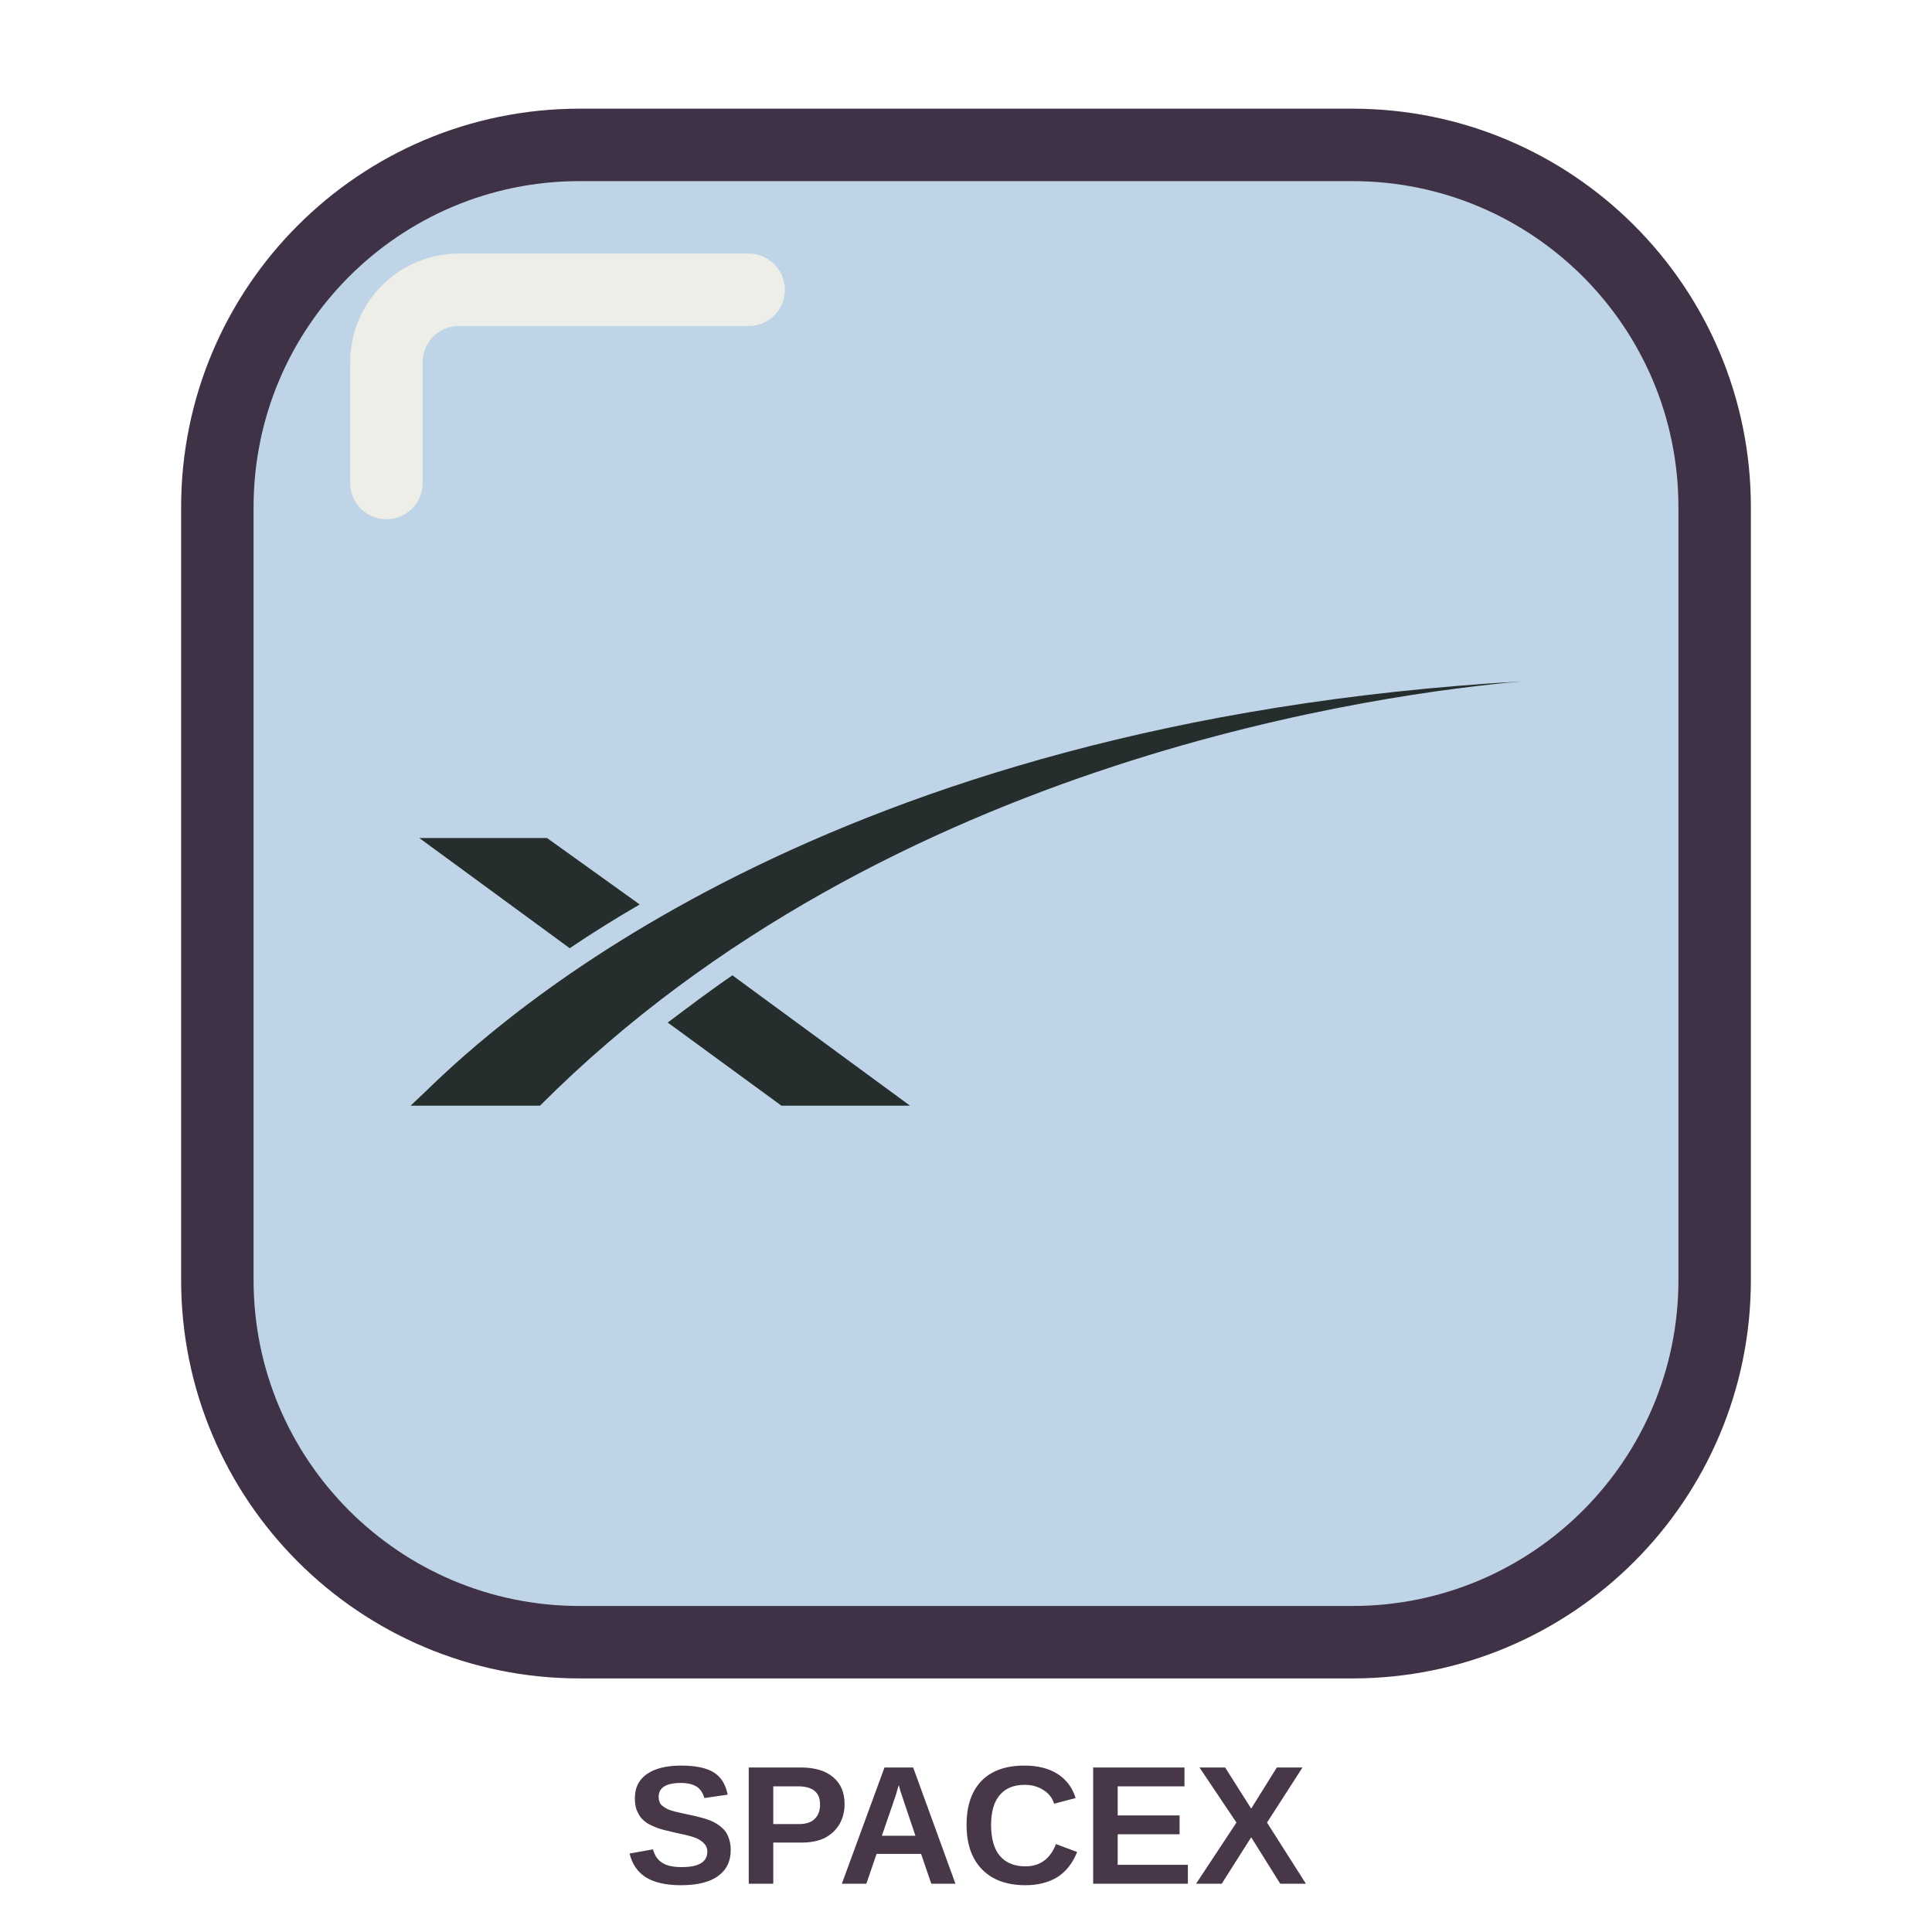
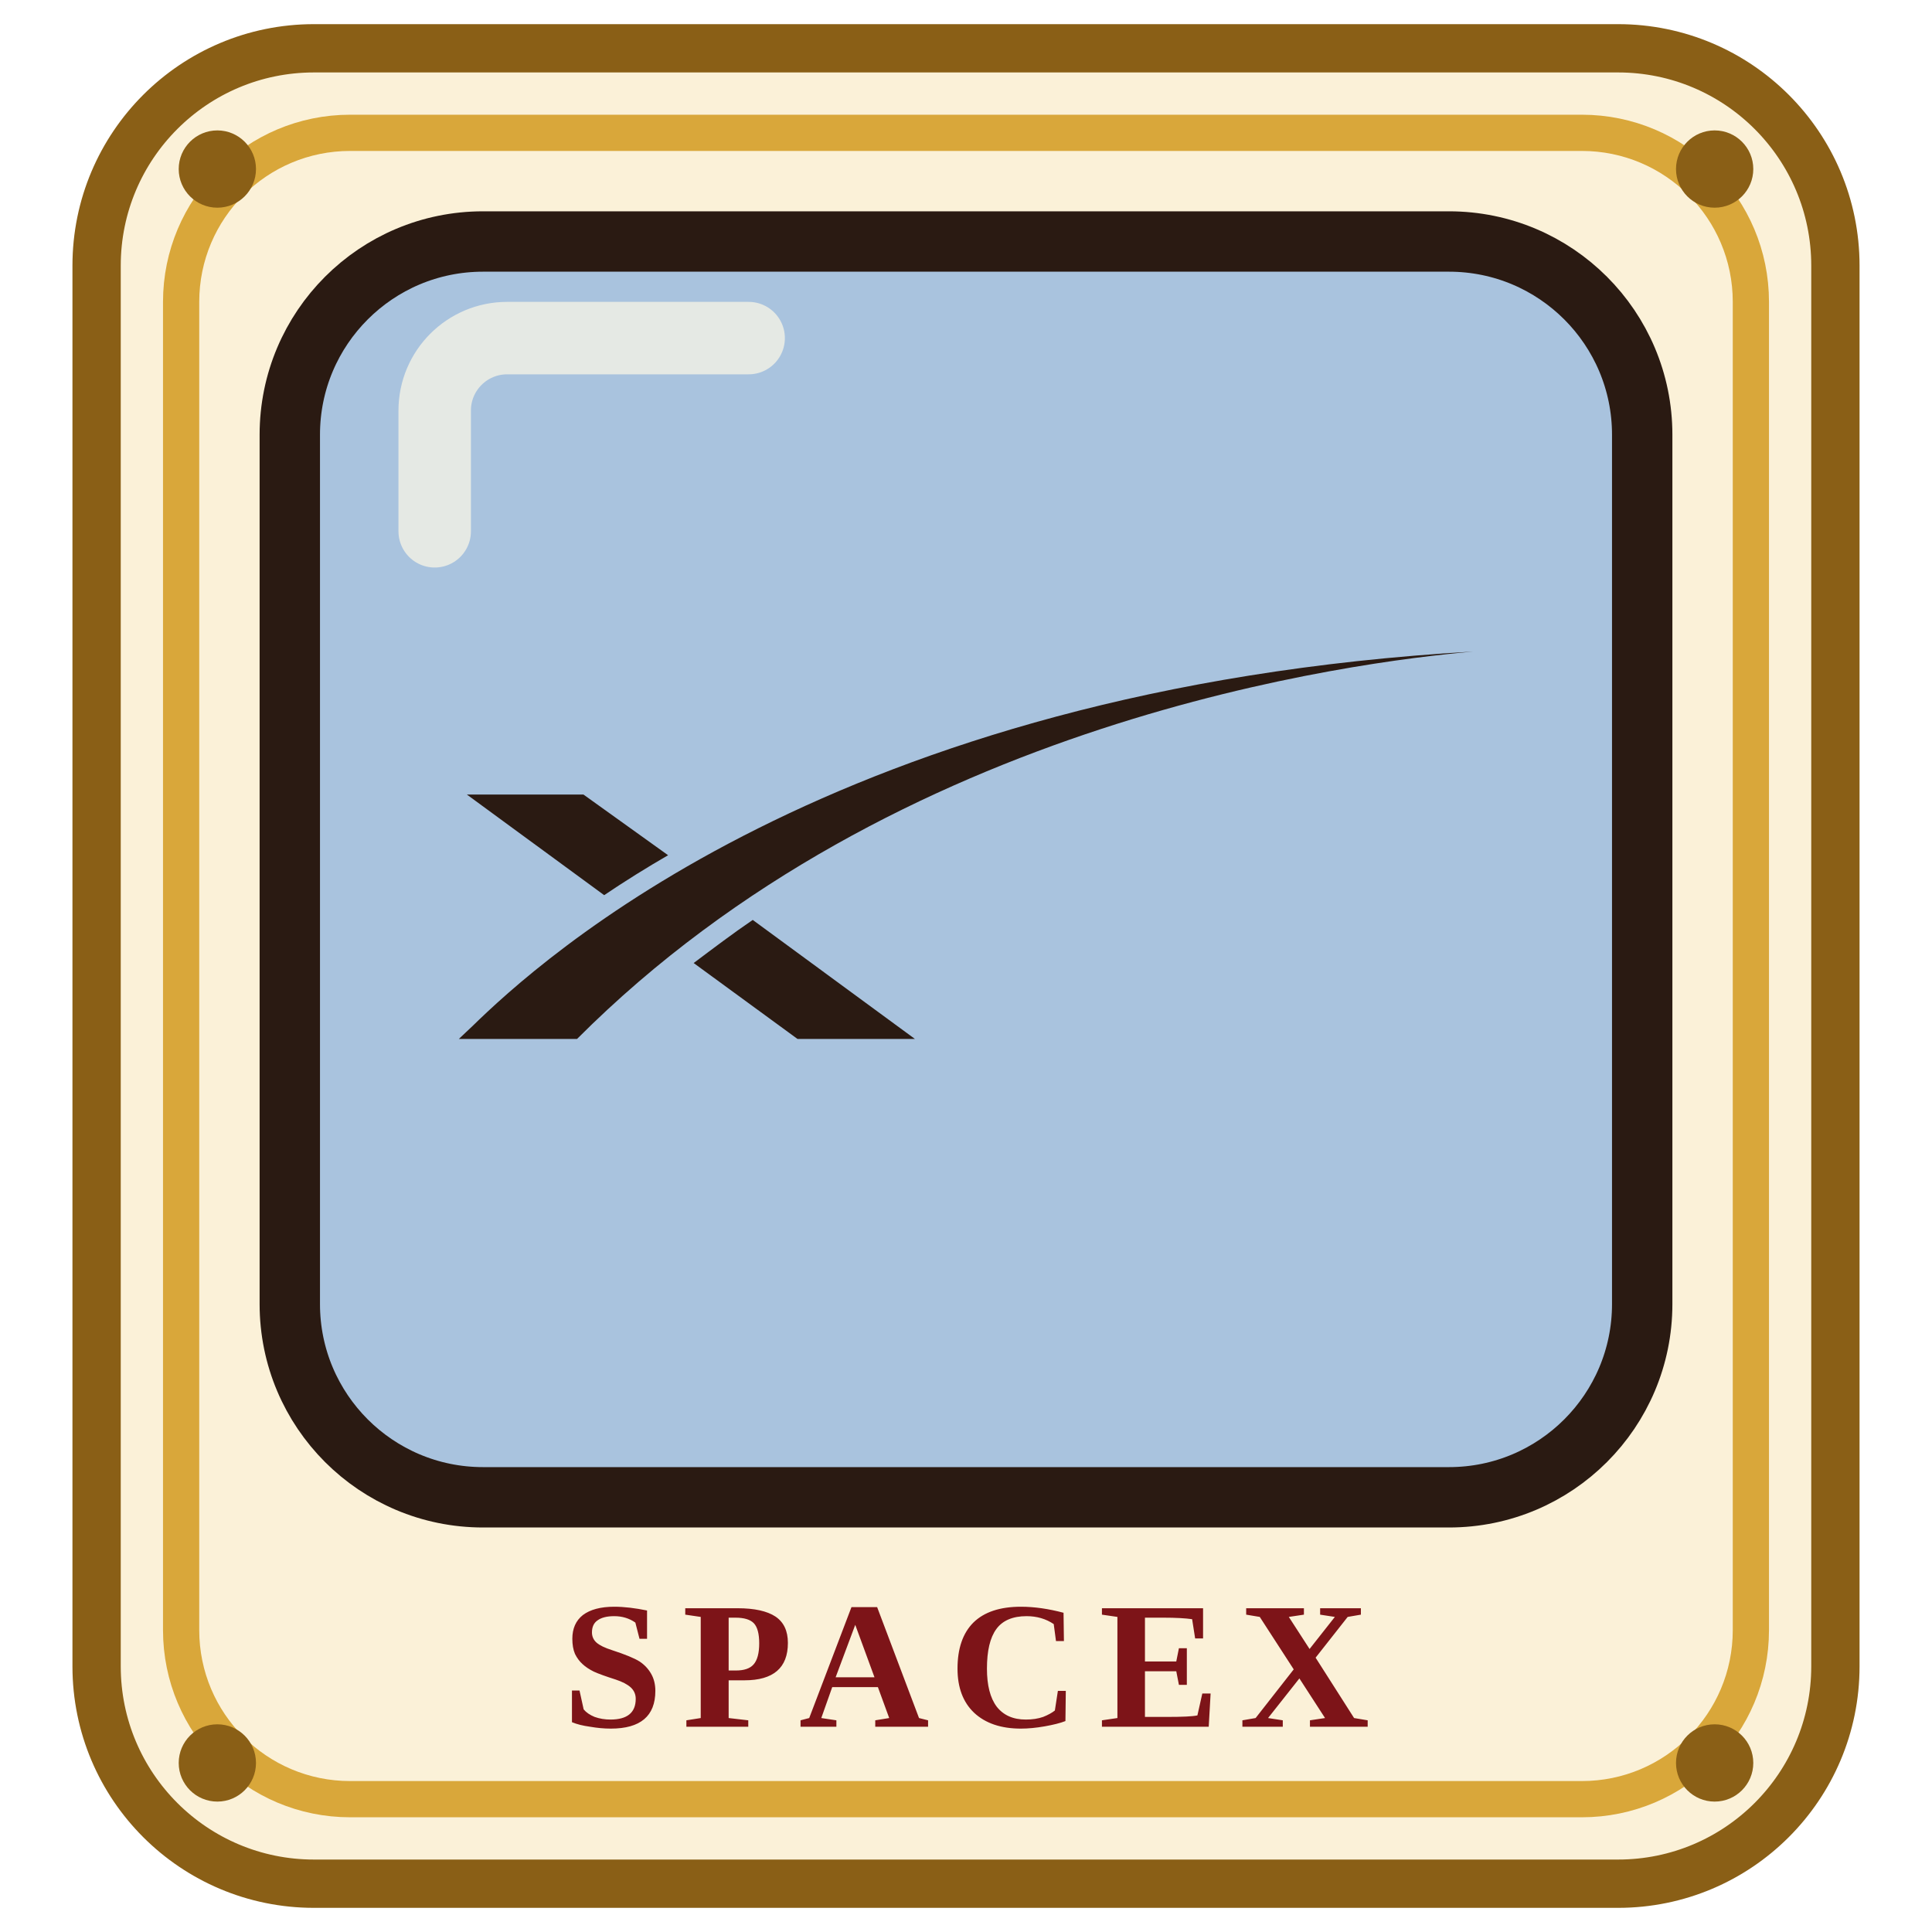
<svg xmlns="http://www.w3.org/2000/svg" viewBox="0 0 80 80">
-   <rect x="9" y="6" width="62" height="62" rx="15" fill="#c0d4e8" stroke="#3f3247" stroke-width="3" />
-   <path d="M16 20V15a3 3 0 0 1 3-3h12" fill="none" stroke="#fff9e7" stroke-width="3" stroke-linecap="round" opacity=".7" />
-   <svg x="17" y="14" width="46" height="46" viewBox="0 0 24 24" fill="#252e2c">
+   <rect x="4" y="2" width="72" height="76" rx="9" fill="#fbf1d8" stroke="#8a5f16" stroke-width="2" />
+   <rect x="7.5" y="5.5" width="65" height="69" rx="7" fill="none" stroke="#d9a73a" stroke-width="1.5" />
+   <rect x="12" y="10" width="56" height="52" rx="8" fill="#a9c3de" stroke="#2a1a12" stroke-width="2.5" />
+   <path d="M18 22v-5a3 3 0 0 1 3-3h10" fill="none" stroke="#fff9e7" stroke-width="3" stroke-linecap="round" opacity=".7" />
+   <svg x="19" y="14" width="42" height="42" viewBox="0 0 24 24" fill="#2a1a12">
    <path d="M24 7.417C8.882 8.287 1.89 14.75.321 16.28L0 16.583h2.797C10.356 9.005 21.222 7.663 24 7.417zm-17.046 6.35c-.472.321-.945.68-1.398 1.02l2.457 1.796h2.778zM2.948 10.8H.189l3.25 2.381c.473-.321 1.02-.661 1.512-.945Z" />
  </svg>
-   <text x="40" y="78" text-anchor="middle" font-family="Arial,sans-serif" font-size="7" font-weight="700" fill="#483749">SPACEX</text>
+   <circle cx="9" cy="7" r="1.6" fill="#8a5f16" />
+   <circle cx="71" cy="7" r="1.6" fill="#8a5f16" />
+   <circle cx="9" cy="73" r="1.6" fill="#8a5f16" />
+   <circle cx="71" cy="73" r="1.6" fill="#8a5f16" />
+   <text x="40" y="71.5" text-anchor="middle" font-family="Georgia,'Times New Roman',serif" font-size="7.5" font-weight="700" letter-spacing=".8" fill="#7d1418">SPACEX</text>
</svg>
